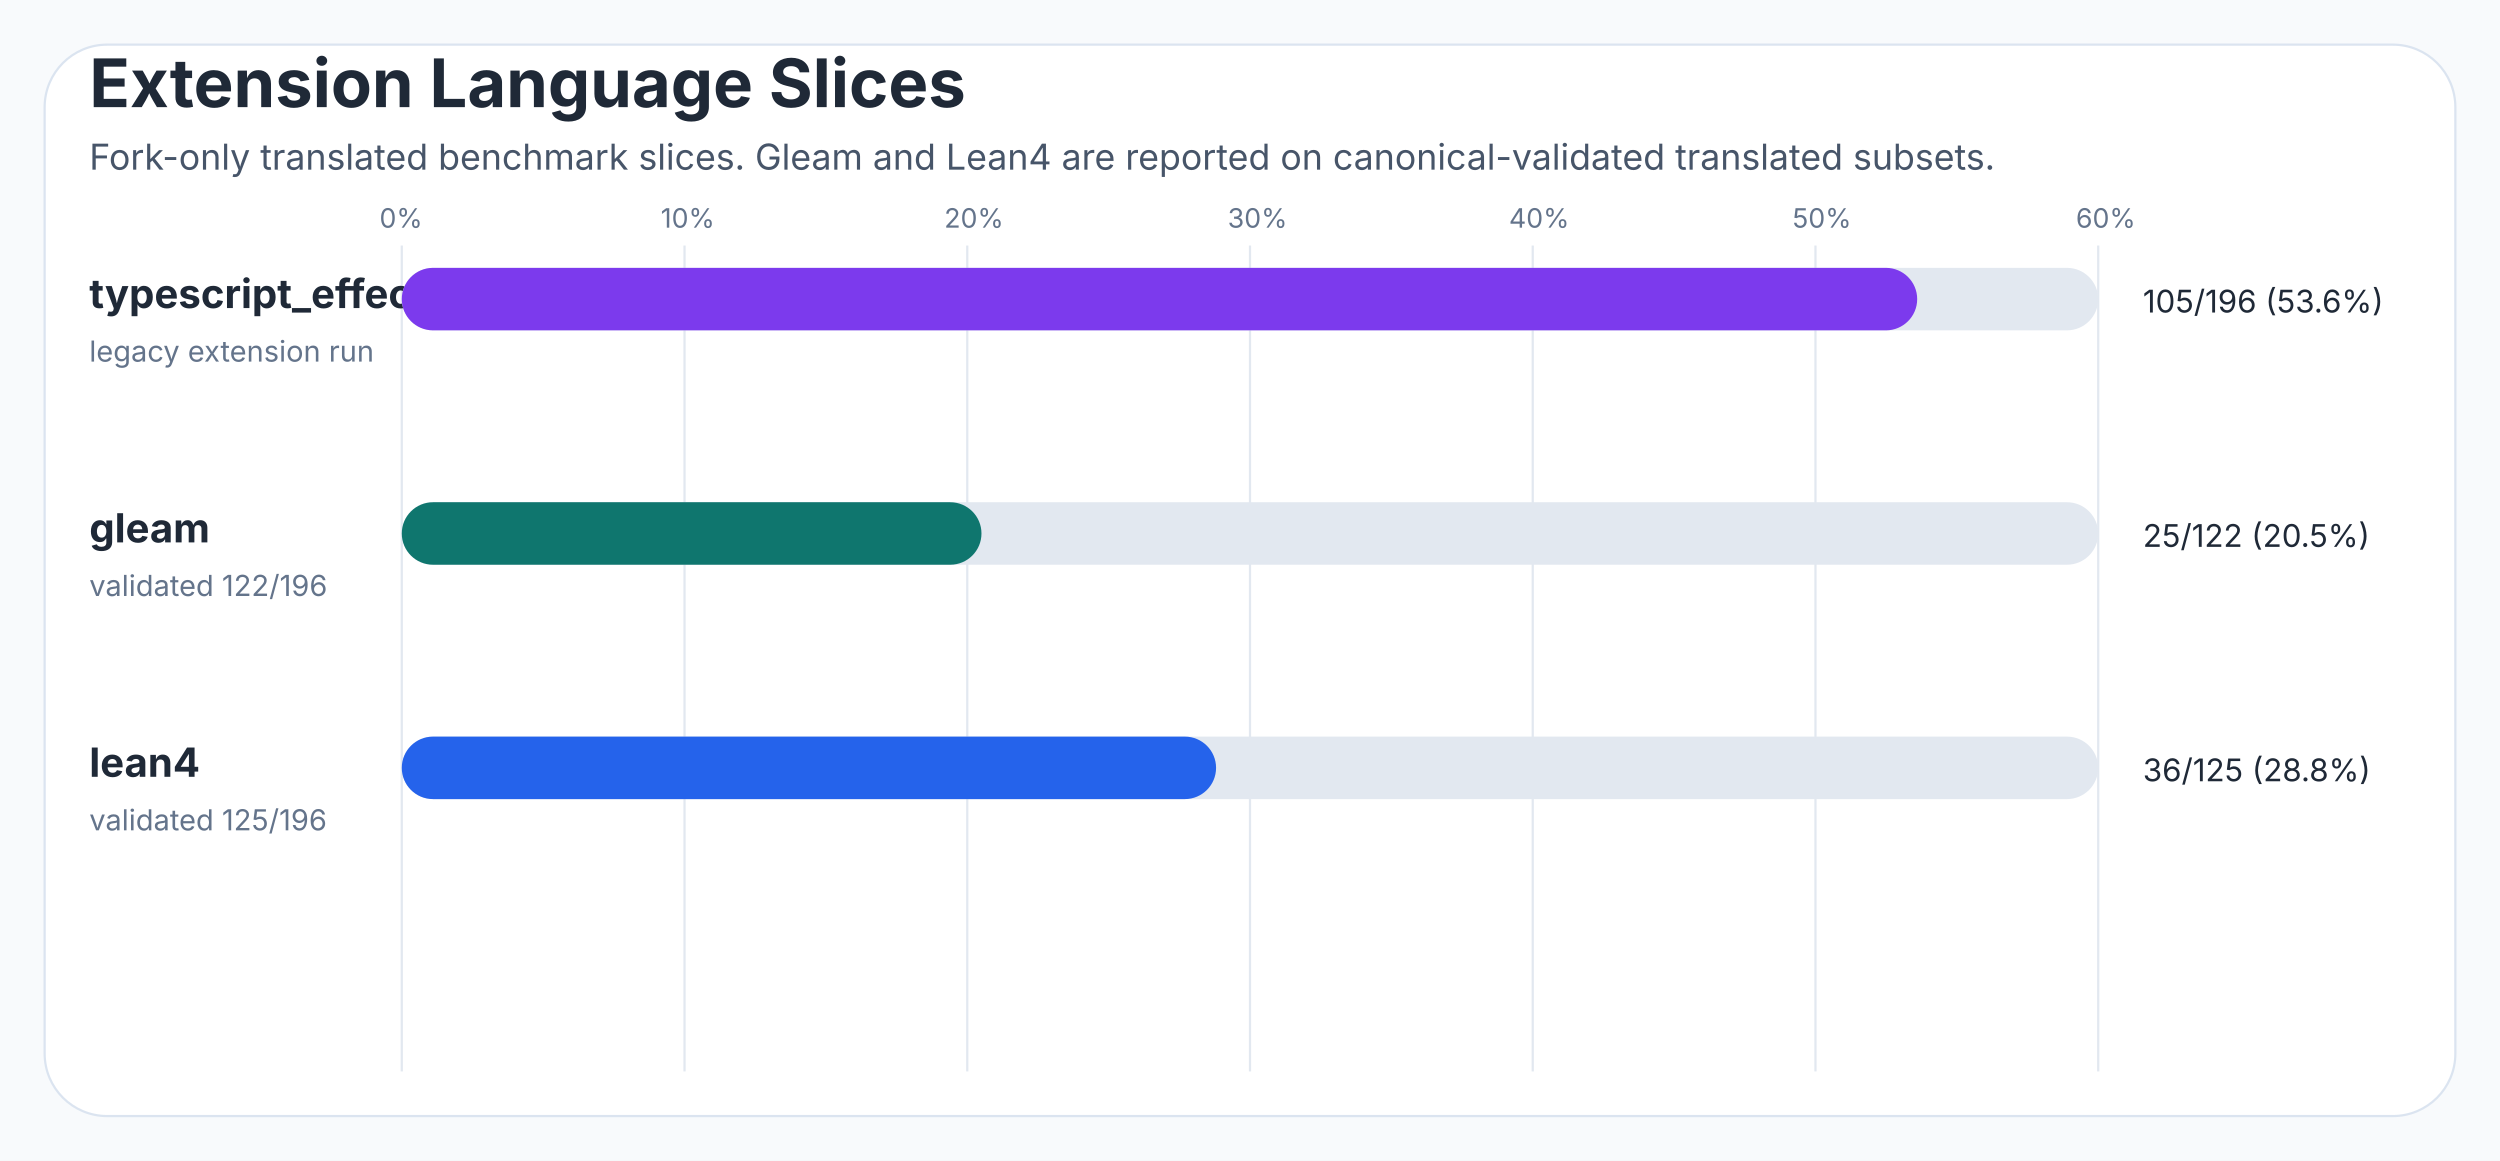
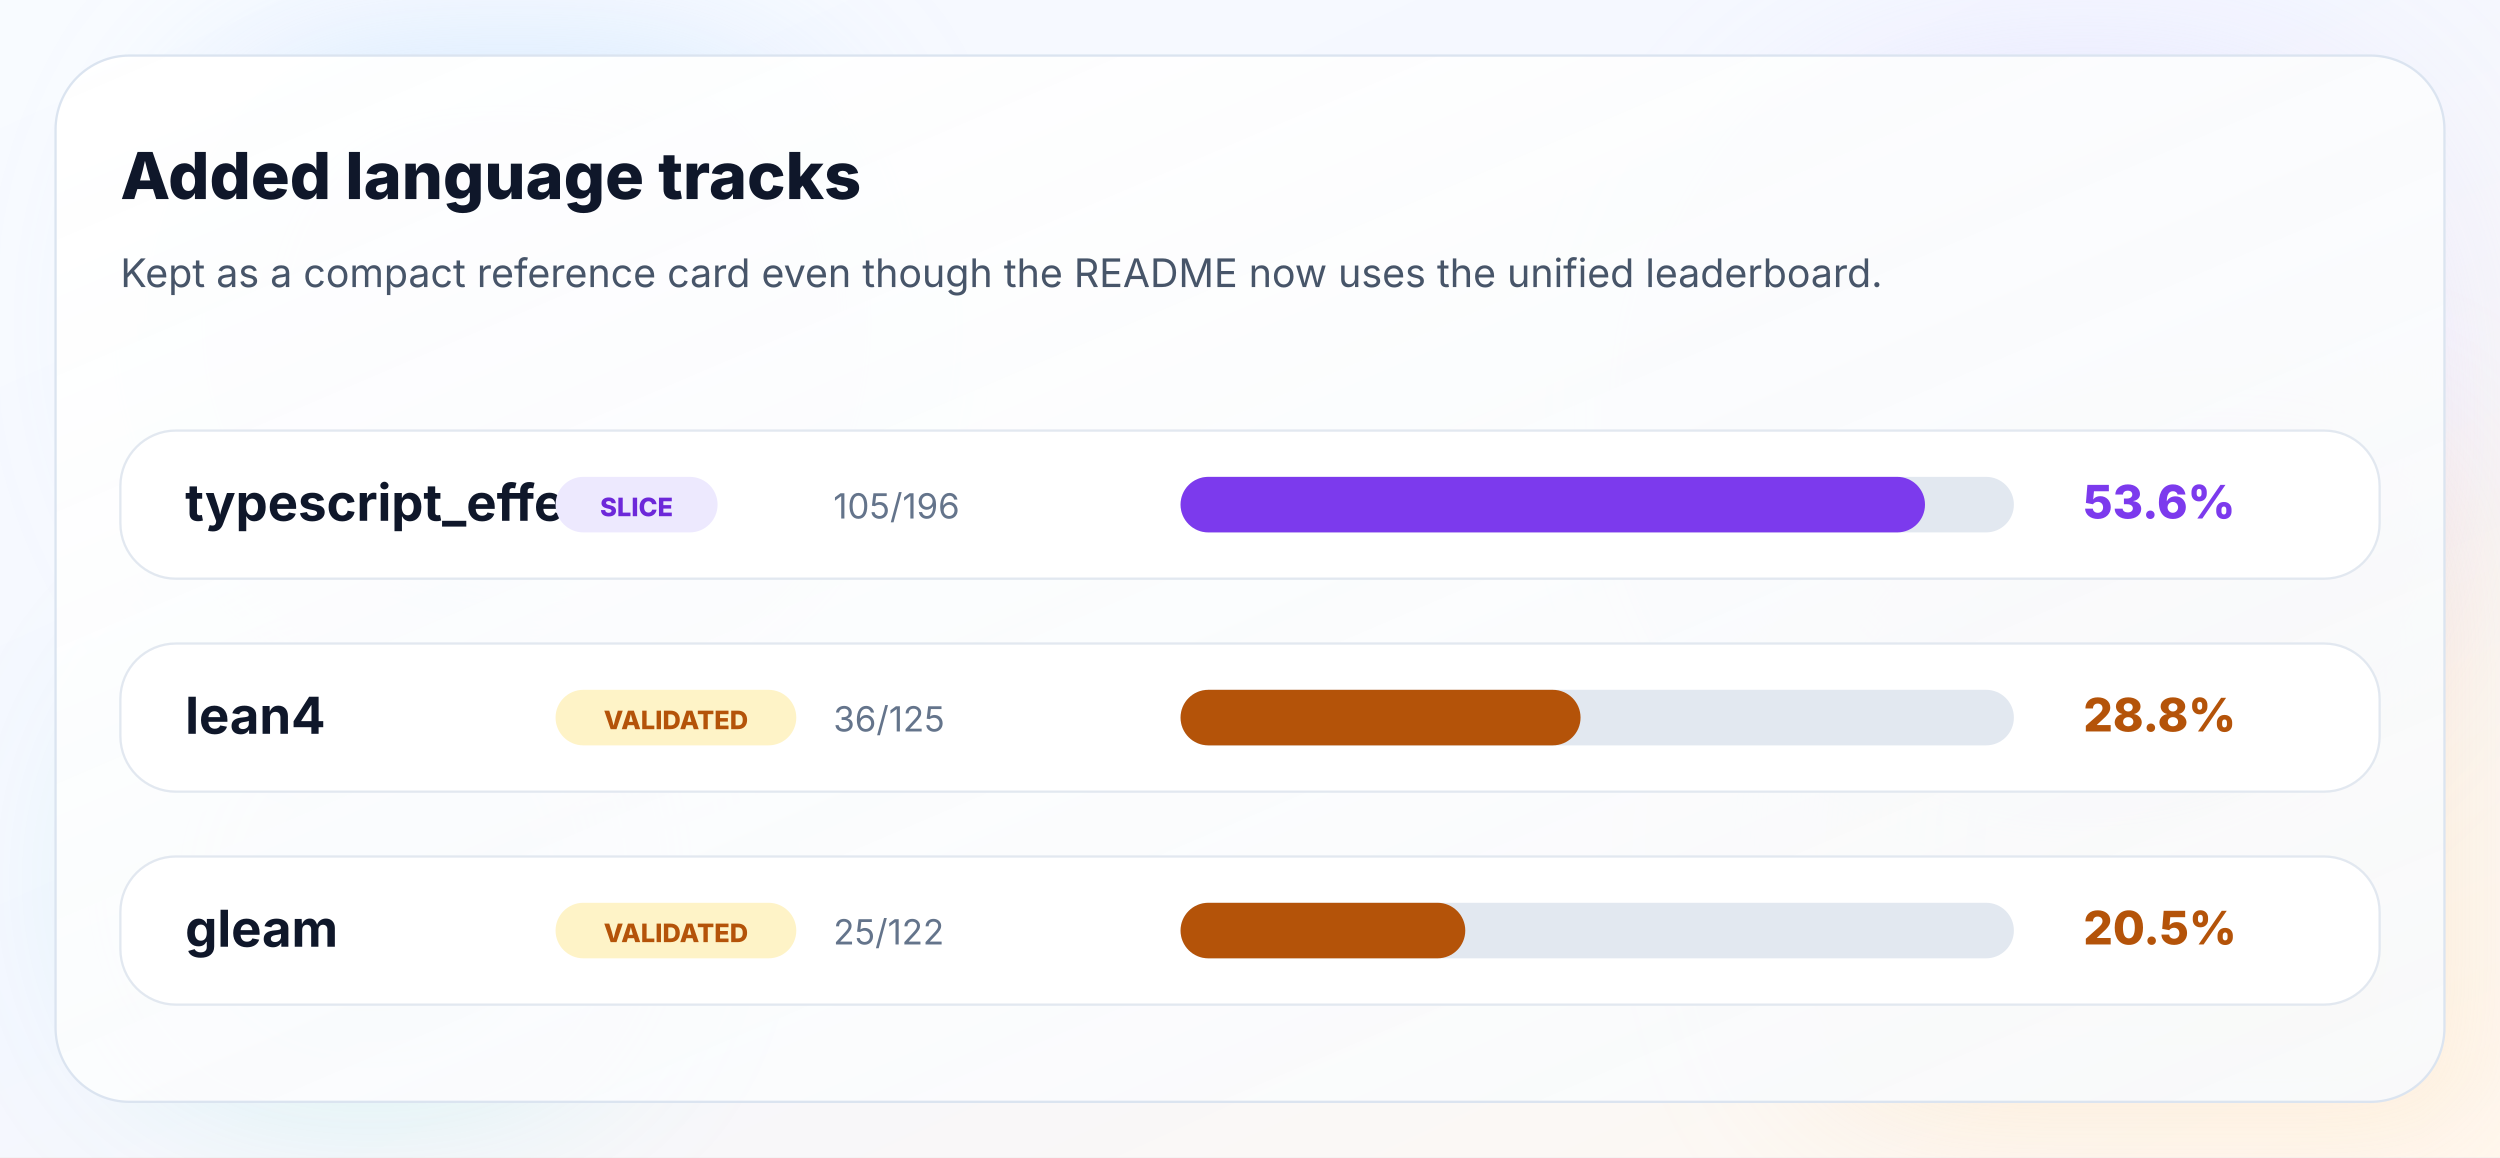
- <svg xmlns="http://www.w3.org/2000/svg" width="1120" height="520" viewBox="0 0 1120 520">
-   <rect width="100%" height="100%" fill="#f8fafc" />
-   <rect x="20" y="20" width="1080" height="480" rx="28" fill="#ffffff" stroke="#dbe4f0" stroke-width="1" />
-   <text x="40" y="48" font-family="Inter,Arial,sans-serif" font-size="30" font-weight="700" fill="#1f2937">Extension Language Slices</text>
-   <text x="40" y="76" font-family="Inter,Arial,sans-serif" font-size="16" font-weight="normal" fill="#475569">Fork-only translated benchmark slices. Gleam and Lean4 are reported on canonical-validated translated subsets.</text>
-   <line x1="180.0" y1="110" x2="180.0" y2="480" stroke="#e2e8f0" stroke-width="1" />
-   <text x="170" y="102" font-family="Inter,Arial,sans-serif" font-size="12" font-weight="normal" fill="#64748b">0%</text>
-   <line x1="306.667" y1="110" x2="306.667" y2="480" stroke="#e2e8f0" stroke-width="1" />
-   <text x="296" y="102" font-family="Inter,Arial,sans-serif" font-size="12" font-weight="normal" fill="#64748b">10%</text>
-   <line x1="433.333" y1="110" x2="433.333" y2="480" stroke="#e2e8f0" stroke-width="1" />
-   <text x="423" y="102" font-family="Inter,Arial,sans-serif" font-size="12" font-weight="normal" fill="#64748b">20%</text>
-   <line x1="560.0" y1="110" x2="560.0" y2="480" stroke="#e2e8f0" stroke-width="1" />
-   <text x="550" y="102" font-family="Inter,Arial,sans-serif" font-size="12" font-weight="normal" fill="#64748b">30%</text>
-   <line x1="686.667" y1="110" x2="686.667" y2="480" stroke="#e2e8f0" stroke-width="1" />
-   <text x="676" y="102" font-family="Inter,Arial,sans-serif" font-size="12" font-weight="normal" fill="#64748b">40%</text>
-   <line x1="813.333" y1="110" x2="813.333" y2="480" stroke="#e2e8f0" stroke-width="1" />
-   <text x="803" y="102" font-family="Inter,Arial,sans-serif" font-size="12" font-weight="normal" fill="#64748b">50%</text>
-   <line x1="940.0" y1="110" x2="940.0" y2="480" stroke="#e2e8f0" stroke-width="1" />
-   <text x="930" y="102" font-family="Inter,Arial,sans-serif" font-size="12" font-weight="normal" fill="#64748b">60%</text>
-   <text x="40" y="138" font-family="Inter,Arial,sans-serif" font-size="18" font-weight="700" fill="#1f2937">typescript_effect</text>
-   <text x="40" y="162" font-family="Inter,Arial,sans-serif" font-size="13" font-weight="normal" fill="#64748b">legacy extension run</text>
-   <rect x="180" y="120" width="760" height="28" rx="14" fill="#e2e8f0" />
-   <rect x="180" y="120" width="678.9" height="28" rx="14" fill="#7c3aed" />
-   <text x="960" y="140" font-family="Inter,Arial,sans-serif" font-size="14" font-weight="normal" fill="#1f2937">105/196  (53.6%)</text>
-   <text x="40" y="243" font-family="Inter,Arial,sans-serif" font-size="18" font-weight="700" fill="#1f2937">gleam</text>
-   <text x="40" y="267" font-family="Inter,Arial,sans-serif" font-size="13" font-weight="normal" fill="#64748b">validated 122/196</text>
-   <rect x="180" y="225" width="760" height="28" rx="14" fill="#e2e8f0" />
-   <rect x="180" y="225" width="259.7" height="28" rx="14" fill="#0f766e" />
-   <text x="960" y="245" font-family="Inter,Arial,sans-serif" font-size="14" font-weight="normal" fill="#1f2937">25/122  (20.5%)</text>
-   <text x="40" y="348" font-family="Inter,Arial,sans-serif" font-size="18" font-weight="700" fill="#1f2937">lean4</text>
-   <text x="40" y="372" font-family="Inter,Arial,sans-serif" font-size="13" font-weight="normal" fill="#64748b">validated 125/196</text>
-   <rect x="180" y="330" width="760" height="28" rx="14" fill="#e2e8f0" />
-   <rect x="180" y="330" width="364.8" height="28" rx="14" fill="#2563eb" />
-   <text x="960" y="350" font-family="Inter,Arial,sans-serif" font-size="14" font-weight="normal" fill="#1f2937">36/125  (28.8%)</text>
+ <svg xmlns="http://www.w3.org/2000/svg" width="1080" height="500" viewBox="0 0 1080 500">
+   <defs>
+     <linearGradient id="bg" x1="0%" y1="0%" x2="100%" y2="100%">
+       <stop offset="0%" stop-color="#f8fbff" />
+       <stop offset="45%" stop-color="#f4f7ff" />
+       <stop offset="100%" stop-color="#fff8ef" />
+     </linearGradient>
+     <linearGradient id="titlegrad" x1="0%" y1="0%" x2="100%" y2="0%">
+       <stop offset="0%" stop-color="#0f766e" />
+       <stop offset="50%" stop-color="#2563eb" />
+       <stop offset="100%" stop-color="#7c3aed" />
+     </linearGradient>
+     <linearGradient id="cardgrad" x1="0%" y1="0%" x2="100%" y2="100%">
+       <stop offset="0%" stop-color="#ffffff" stop-opacity="0.98" />
+       <stop offset="100%" stop-color="#f8fafc" stop-opacity="0.92" />
+     </linearGradient>
+     <linearGradient id="elitegrad" x1="0%" y1="0%" x2="100%" y2="0%">
+       <stop offset="0%" stop-color="#14b8a6" />
+       <stop offset="100%" stop-color="#0f766e" />
+     </linearGradient>
+     <linearGradient id="stronggrad" x1="0%" y1="0%" x2="100%" y2="0%">
+       <stop offset="0%" stop-color="#60a5fa" />
+       <stop offset="100%" stop-color="#2563eb" />
+     </linearGradient>
+     <linearGradient id="capablegrad" x1="0%" y1="0%" x2="100%" y2="0%">
+       <stop offset="0%" stop-color="#a78bfa" />
+       <stop offset="100%" stop-color="#7c3aed" />
+     </linearGradient>
+     <linearGradient id="emerginggrad" x1="0%" y1="0%" x2="100%" y2="0%">
+       <stop offset="0%" stop-color="#fb923c" />
+       <stop offset="100%" stop-color="#ea580c" />
+     </linearGradient>
+     <filter id="shadow" x="-30%" y="-30%" width="160%" height="160%">
+       <feDropShadow dx="0" dy="24" stdDeviation="24" flood-color="#94a3b8" flood-opacity="0.18" />
+     </filter>
+     <filter id="softblur" x="-50%" y="-50%" width="200%" height="200%">
+       <feGaussianBlur stdDeviation="36" />
+     </filter>
+   </defs>
+   <rect width="1080" height="500" fill="url(#bg)" />
+   <circle cx="220" cy="140" r="150" fill="#93c5fd" opacity="0.28" filter="url(#softblur)" />
+   <circle cx="900" cy="180" r="170" fill="#c4b5fd" opacity="0.22" filter="url(#softblur)" />
+   <circle cx="960" cy="370" r="190" fill="#fdba74" opacity="0.18" filter="url(#softblur)" />
+   <circle cx="160" cy="380" r="120" fill="#2dd4bf" opacity="0.12" filter="url(#softblur)" />
+   <rect x="24" y="24" width="1032" height="452" rx="32" fill="url(#cardgrad)" stroke="#dbe4f0" stroke-width="1" />
+   <text x="52" y="86" font-family="'Space Grotesk','Avenir Next','Inter','Segoe UI',sans-serif" font-size="28" font-weight="800" fill="#0f172a">Added language tracks</text>
+   <text x="52" y="124" font-family="'DM Sans','Inter','Segoe UI',sans-serif" font-size="17" font-weight="400" fill="#475569">Kept as a compact reference card even though the README now uses the unified leaderboard.</text>
+   <rect x="52" y="186" width="976" height="64" rx="24" fill="#ffffff" stroke="#e2e8f0" stroke-width="1" />
+   <text x="80" y="225" font-family="'Space Grotesk','Avenir Next','Inter','Segoe UI',sans-serif" font-size="22" font-weight="700" fill="#0f172a">typescript_effect</text>
+   <rect x="240" y="206" width="70" height="24" rx="12" fill="#ede9fe" />
+   <text x="275" y="223" font-family="'Space Grotesk','Avenir Next','Inter','Segoe UI',sans-serif" font-size="11" font-weight="800" fill="#6d28d9" text-anchor="middle">SLICE</text>
+   <text x="360" y="224" font-family="'DM Sans','Inter','Segoe UI',sans-serif" font-size="15" font-weight="400" fill="#64748b">105/196</text>
+   <rect x="510" y="206" width="360" height="24" rx="12" fill="#e2e8f0" />
+   <rect x="510" y="206" width="321.6" height="24" rx="12" fill="#7c3aed" />
+   <text x="900" y="224" font-family="'Space Grotesk','Avenir Next','Inter','Segoe UI',sans-serif" font-size="20" font-weight="800" fill="#7c3aed">53.6%</text>
+   <rect x="52" y="278" width="976" height="64" rx="24" fill="#ffffff" stroke="#e2e8f0" stroke-width="1" />
+   <text x="80" y="317" font-family="'Space Grotesk','Avenir Next','Inter','Segoe UI',sans-serif" font-size="22" font-weight="700" fill="#0f172a">lean4</text>
+   <rect x="240" y="298" width="104" height="24" rx="12" fill="#fef3c7" />
+   <text x="292" y="315" font-family="'Space Grotesk','Avenir Next','Inter','Segoe UI',sans-serif" font-size="11" font-weight="800" fill="#b45309" text-anchor="middle">VALIDATED</text>
+   <text x="360" y="316" font-family="'DM Sans','Inter','Segoe UI',sans-serif" font-size="15" font-weight="400" fill="#64748b">36/125</text>
+   <rect x="510" y="298" width="360" height="24" rx="12" fill="#e2e8f0" />
+   <rect x="510" y="298" width="172.8" height="24" rx="12" fill="#b45309" />
+   <text x="900" y="316" font-family="'Space Grotesk','Avenir Next','Inter','Segoe UI',sans-serif" font-size="20" font-weight="800" fill="#b45309">28.8%</text>
+   <rect x="52" y="370" width="976" height="64" rx="24" fill="#ffffff" stroke="#e2e8f0" stroke-width="1" />
+   <text x="80" y="409" font-family="'Space Grotesk','Avenir Next','Inter','Segoe UI',sans-serif" font-size="22" font-weight="700" fill="#0f172a">gleam</text>
+   <rect x="240" y="390" width="104" height="24" rx="12" fill="#fef3c7" />
+   <text x="292" y="407" font-family="'Space Grotesk','Avenir Next','Inter','Segoe UI',sans-serif" font-size="11" font-weight="800" fill="#b45309" text-anchor="middle">VALIDATED</text>
+   <text x="360" y="408" font-family="'DM Sans','Inter','Segoe UI',sans-serif" font-size="15" font-weight="400" fill="#64748b">25/122</text>
+   <rect x="510" y="390" width="360" height="24" rx="12" fill="#e2e8f0" />
+   <rect x="510" y="390" width="123.0" height="24" rx="12" fill="#b45309" />
+   <text x="900" y="408" font-family="'Space Grotesk','Avenir Next','Inter','Segoe UI',sans-serif" font-size="20" font-weight="800" fill="#b45309">20.5%</text>
</svg>
